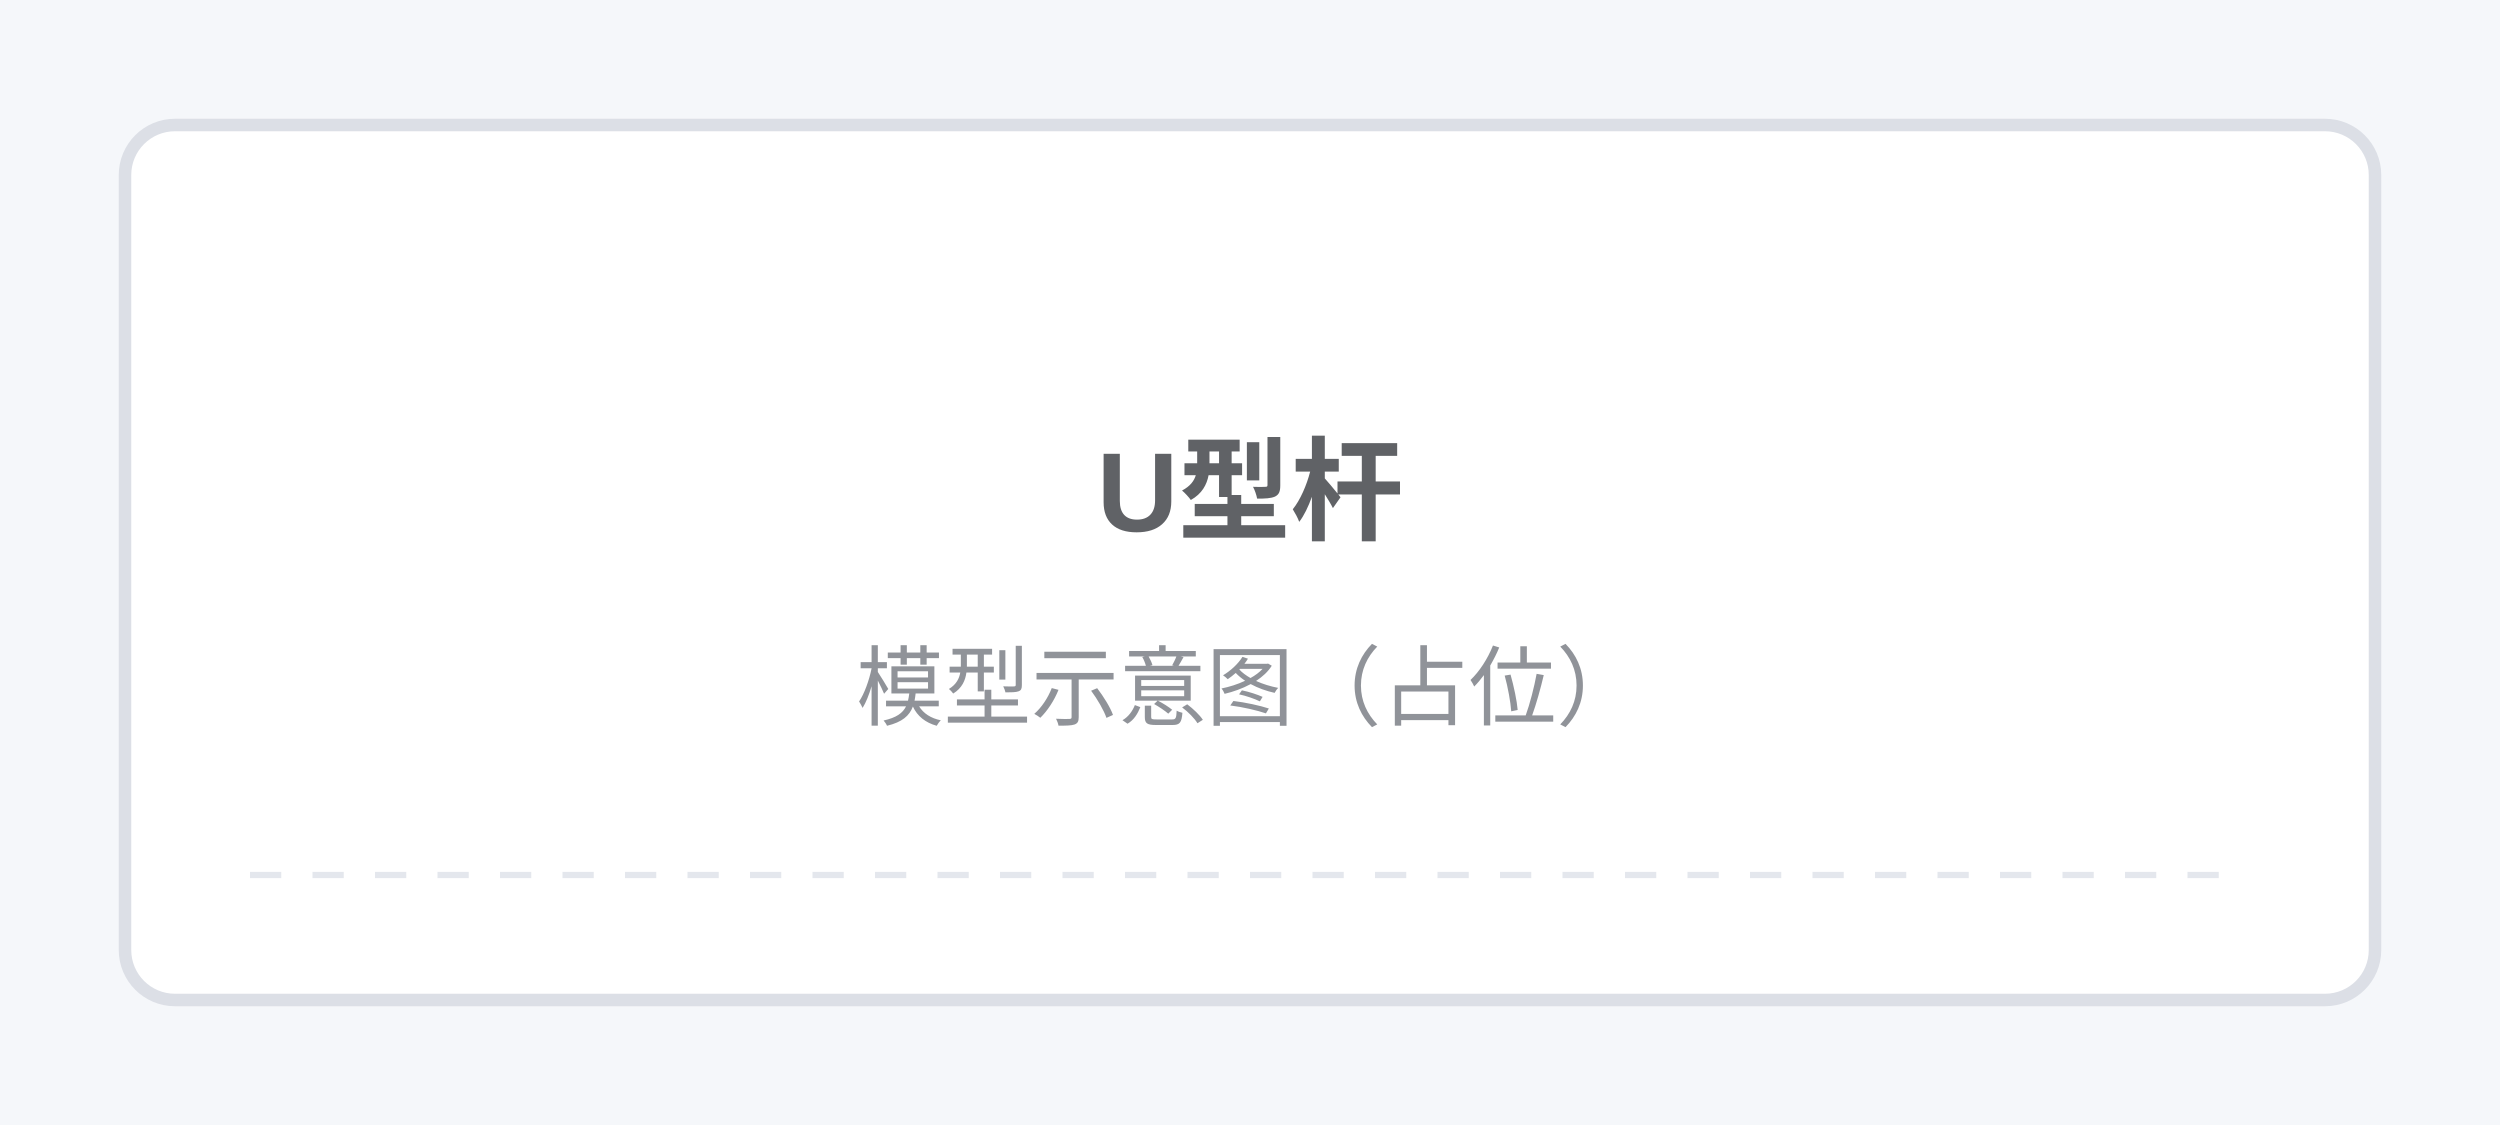
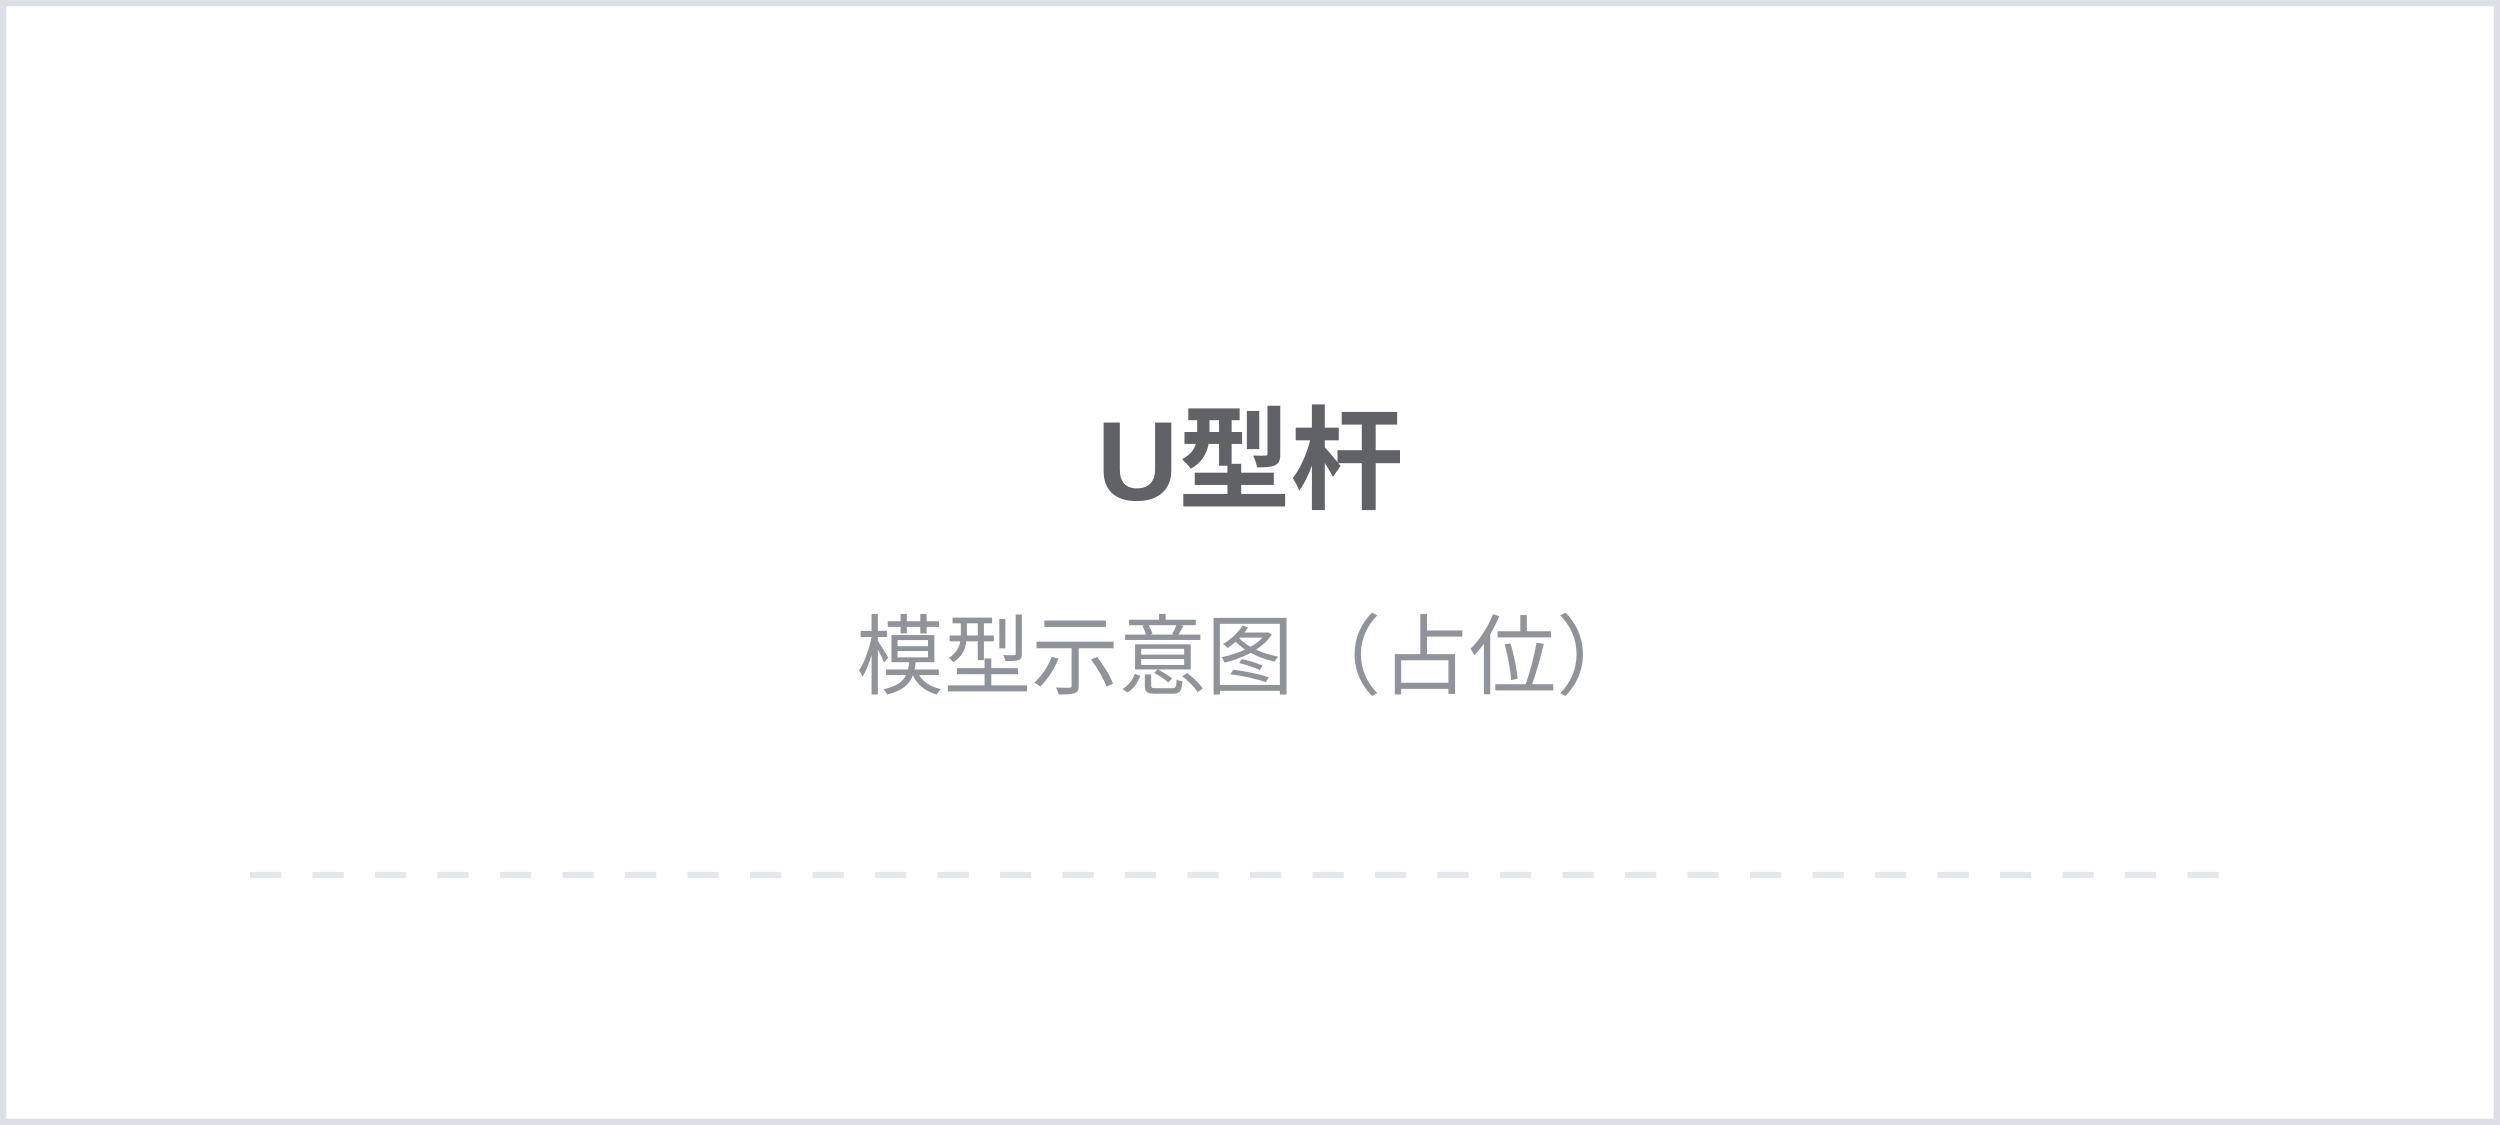
<svg xmlns="http://www.w3.org/2000/svg" width="400" height="180" viewBox="0 0 400 180">
-   <rect width="400" height="180" fill="#f5f7fa" />
-   <rect x="20" y="20" width="360" height="140" rx="8" fill="#ffffff" stroke="#dcdfe6" stroke-width="2" />
-   <text x="200" y="85" font-family="Arial, sans-serif" font-size="18" fill="#606266" text-anchor="middle" font-weight="bold">U型杆</text>
-   <text x="200" y="115" font-family="Arial, sans-serif" font-size="14" fill="#909399" text-anchor="middle">模型示意图（占位）</text>
+   <rect width="400" height="180" fill="#ffffff" stroke="#dcdfe6" stroke-width="2" />
+   <text x="200" y="80" font-family="Arial, sans-serif" font-size="18" fill="#606266" text-anchor="middle" font-weight="bold">U型杆</text>
+   <text x="200" y="110" font-family="Arial, sans-serif" font-size="14" fill="#909399" text-anchor="middle">模型示意图（占位）</text>
  <line x1="40" y1="140" x2="360" y2="140" stroke="#e4e7ed" stroke-width="1" stroke-dasharray="5,5" />
</svg>
